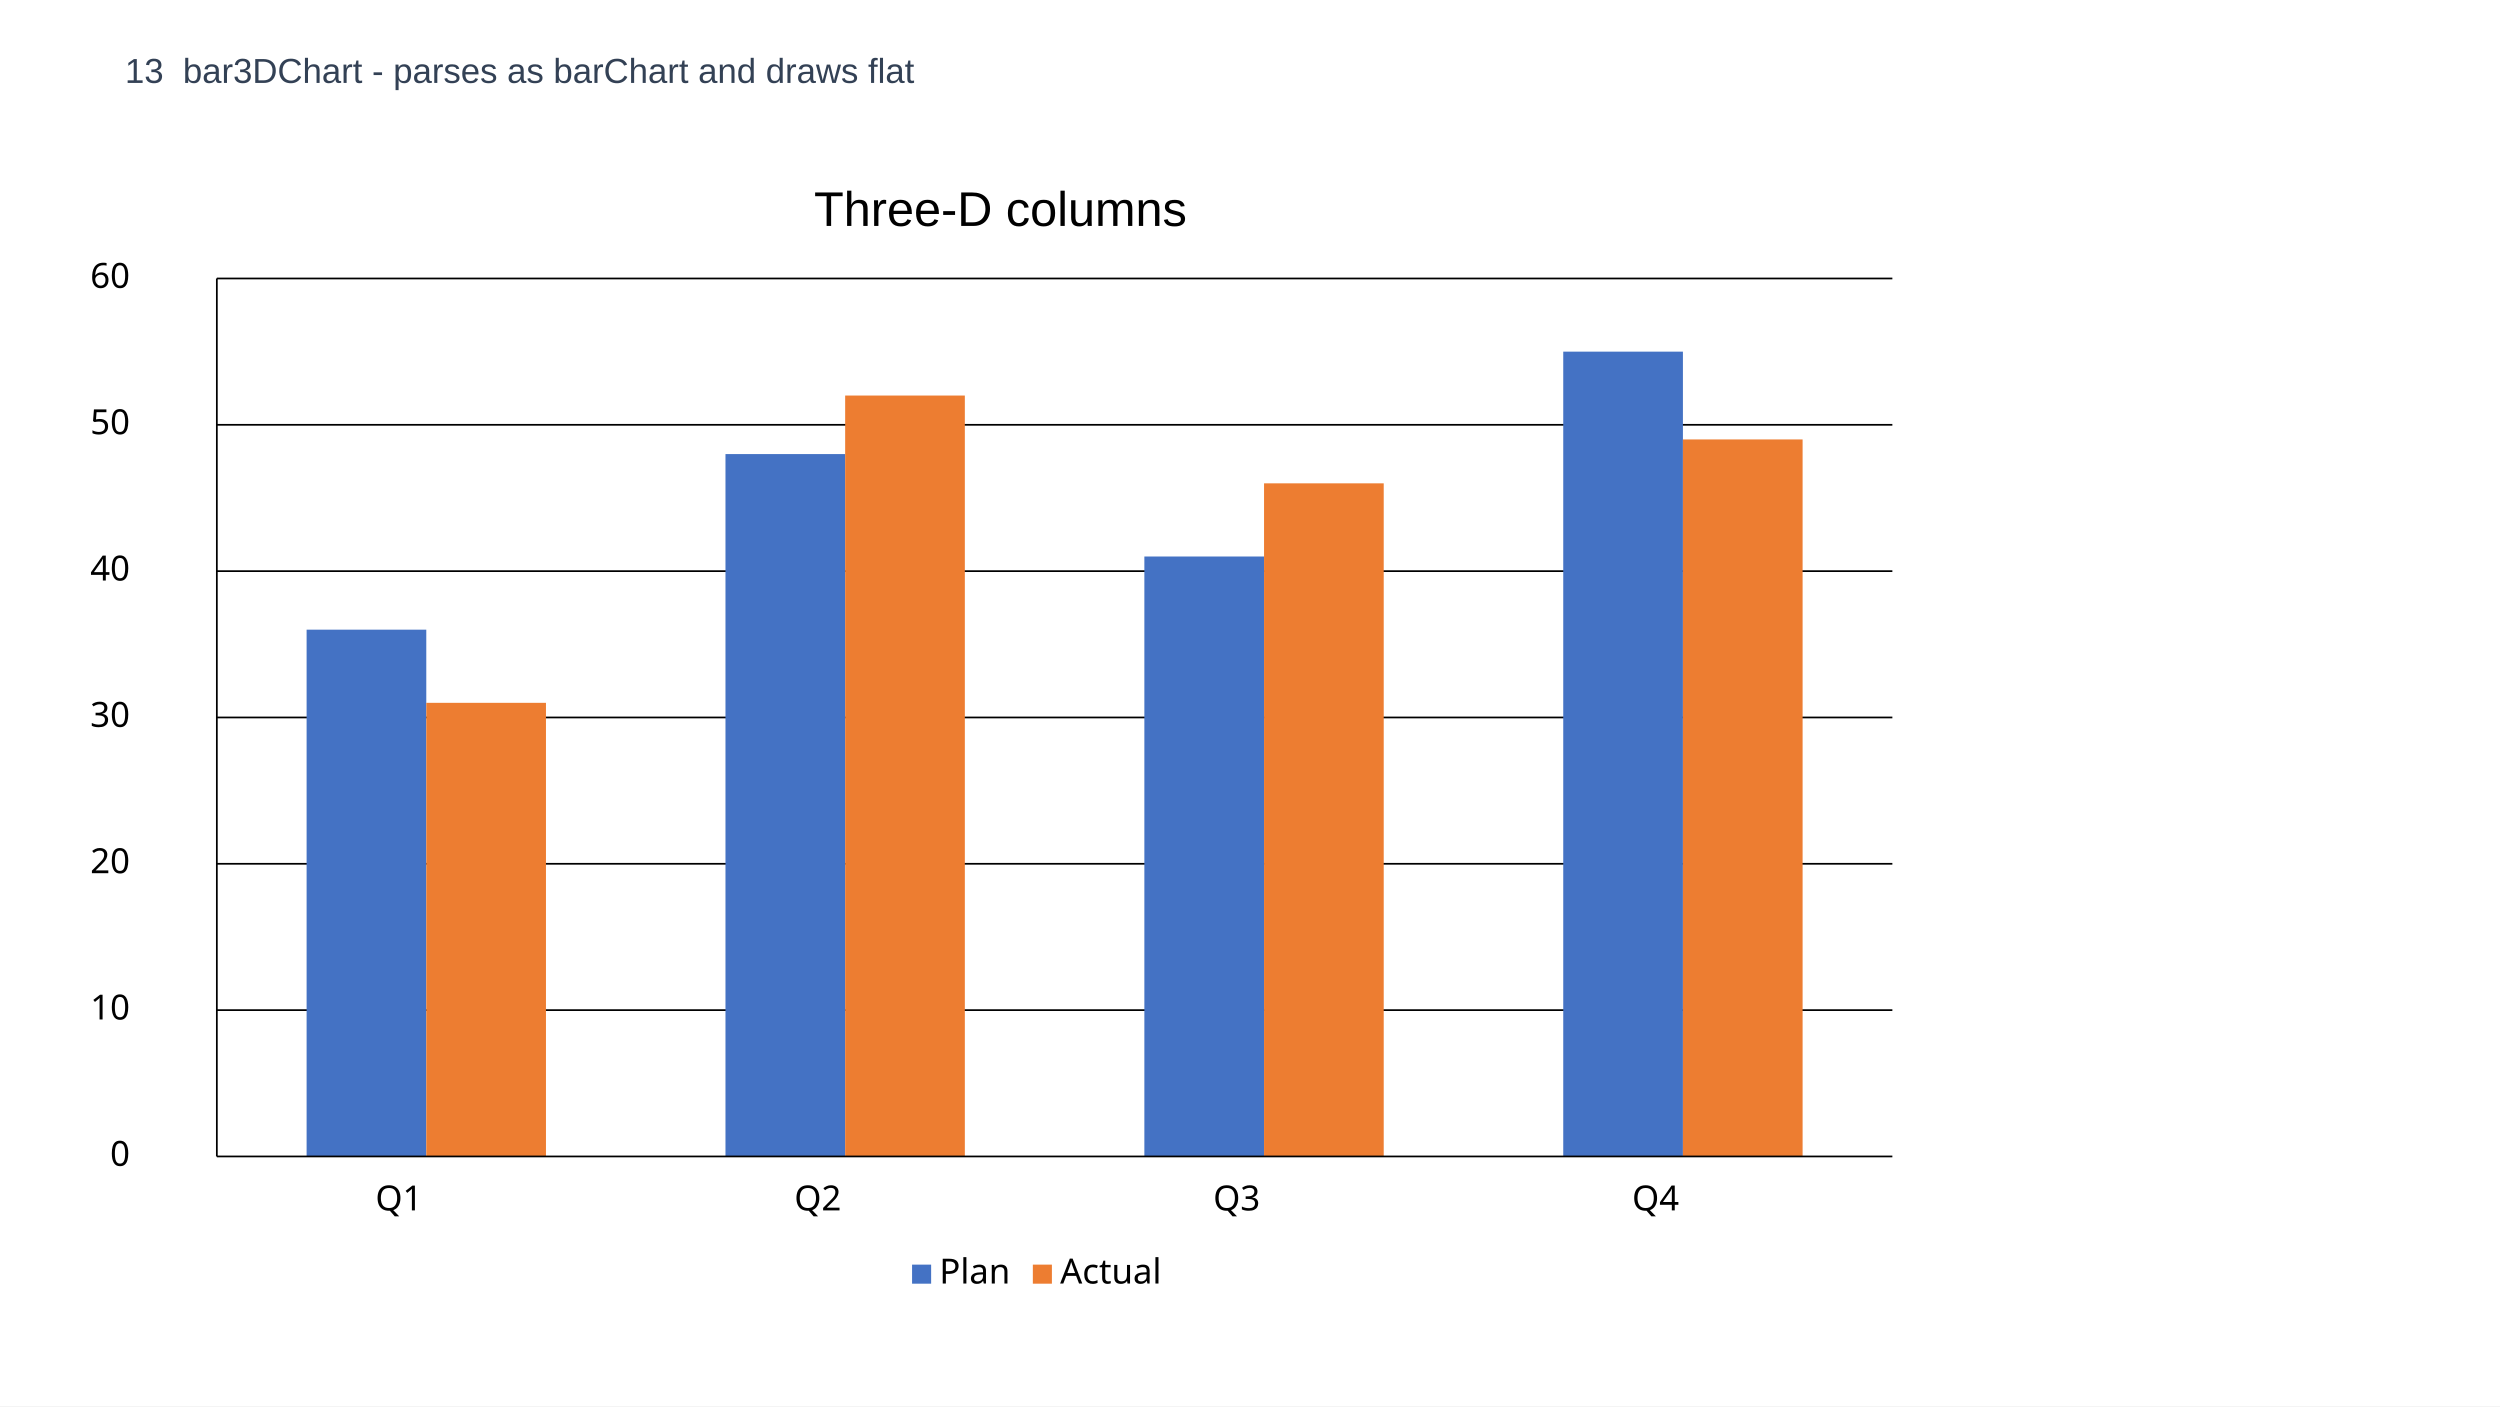
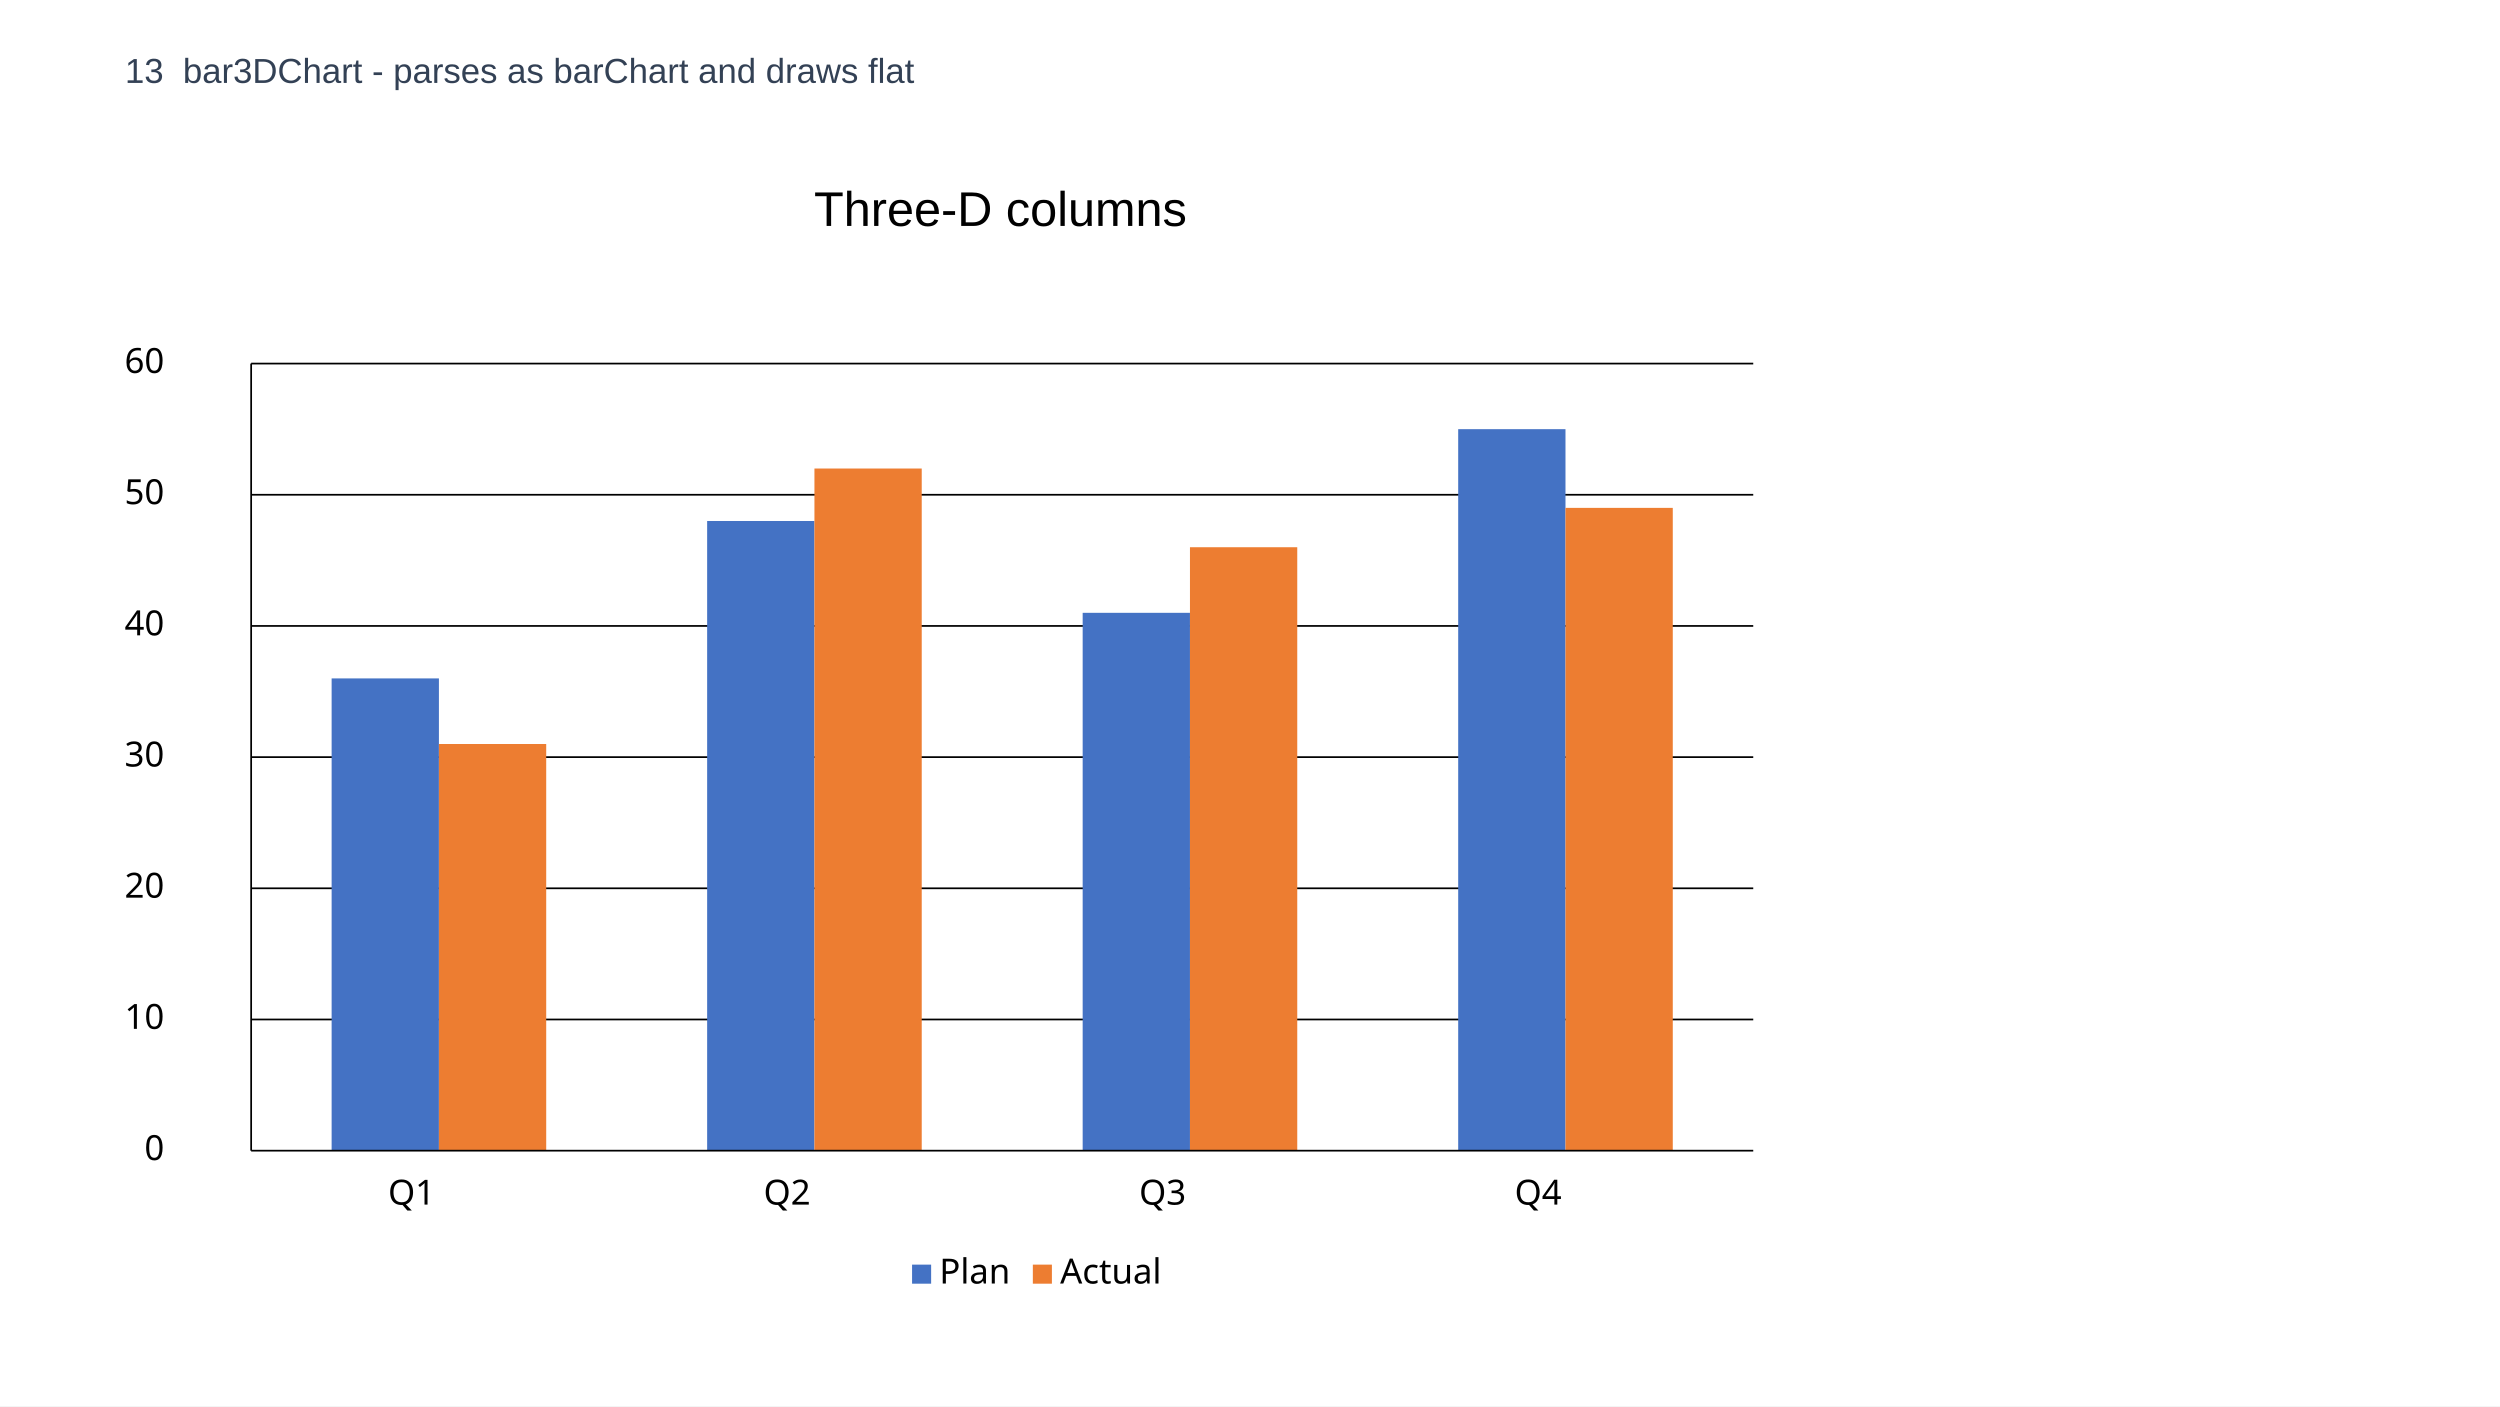
<svg xmlns="http://www.w3.org/2000/svg" viewBox="0 0 960 540" width="960" height="540">
  <rect width="960" height="540" fill="#ffffff" />
  <g role="img" aria-label="Caption" data-pptx-id="268.22" data-pptx-path="0" transform="translate(48, 18.667)">
    <rect fill="none" stroke="none" width="864" height="29.333" />
    <text x="0" y="13.174" xml:space="preserve">
      <tspan x="0" dy="0" text-anchor="start" font-size="13.333" font-family="Arial, Arimo, sans-serif" fill="#334155">13  bar3DChart - parses as barChart and draws flat</tspan>
    </text>
  </g>
  <g role="img" aria-label="bar3DChart" data-pptx-id="268.112" data-pptx-path="1" transform="translate(48, 61.333) scale(1, 1) translate(0, 0)">
    <g transform="translate(0, 6.981)">
      <rect fill="none" stroke="none" width="693.333" height="31.281" />
      <text x="0" y="18.444" xml:space="preserve">
        <tspan x="346.667" dy="0" text-anchor="middle" font-size="18.667" font-family="Arial, Arimo, sans-serif">Three-D columns</tspan>
      </text>
    </g>
-     <g transform="translate(35.268, 326.554)">
-       <line stroke-width="0.667" stroke="#000000" fill="none" x1="0" y1="0" x2="643.399" y2="0" />
+     <g transform="translate(48.443, 330.149)">
+       <line stroke-width="0.667" stroke="#000000" fill="none" x1="0" y1="0" x2="576.803" y2="0" />
    </g>
-     <g transform="translate(35.268, 270.364)">
-       <line stroke-width="0.667" stroke="#000000" fill="none" x1="0" y1="0" x2="643.399" y2="0" />
+     <g transform="translate(48.443, 279.775)">
+       <line stroke-width="0.667" stroke="#000000" fill="none" x1="0" y1="0" x2="576.803" y2="0" />
    </g>
-     <g transform="translate(35.268, 214.174)">
-       <line stroke-width="0.667" stroke="#000000" fill="none" x1="0" y1="0" x2="643.399" y2="0" />
+     <g transform="translate(48.443, 229.401)">
+       <line stroke-width="0.667" stroke="#000000" fill="none" x1="0" y1="0" x2="576.803" y2="0" />
    </g>
-     <g transform="translate(35.268, 157.984)">
-       <line stroke-width="0.667" stroke="#000000" fill="none" x1="0" y1="0" x2="643.399" y2="0" />
+     <g transform="translate(48.443, 179.027)">
+       <line stroke-width="0.667" stroke="#000000" fill="none" x1="0" y1="0" x2="576.803" y2="0" />
    </g>
-     <g transform="translate(35.268, 101.794)">
-       <line stroke-width="0.667" stroke="#000000" fill="none" x1="0" y1="0" x2="643.399" y2="0" />
+     <g transform="translate(48.443, 128.654)">
+       <line stroke-width="0.667" stroke="#000000" fill="none" x1="0" y1="0" x2="576.803" y2="0" />
    </g>
-     <g transform="translate(35.268, 45.604)">
-       <line stroke-width="0.667" stroke="#000000" fill="none" x1="0" y1="0" x2="643.399" y2="0" />
+     <g transform="translate(48.443, 78.28)">
+       <line stroke-width="0.667" stroke="#000000" fill="none" x1="0" y1="0" x2="576.803" y2="0" />
    </g>
-     <g transform="translate(69.736, 180.46)">
-       <rect fill="#4472c4" stroke="none" width="45.957" height="202.284" />
+     <g transform="translate(79.344, 199.177)">
+       <rect fill="#4472c4" stroke="none" width="41.2" height="181.346" />
    </g>
-     <g transform="translate(115.693, 208.555)">
-       <rect fill="#ed7d31" stroke="none" width="45.957" height="174.189" />
+     <g transform="translate(120.544, 224.364)">
+       <rect fill="#ed7d31" stroke="none" width="41.2" height="156.159" />
    </g>
-     <g transform="translate(230.585, 113.032)">
-       <rect fill="#4472c4" stroke="none" width="45.957" height="269.712" />
+     <g transform="translate(223.544, 138.728)">
+       <rect fill="#4472c4" stroke="none" width="41.2" height="241.795" />
    </g>
-     <g transform="translate(276.542, 90.556)">
-       <rect fill="#ed7d31" stroke="none" width="45.957" height="292.188" />
+     <g transform="translate(264.745, 118.579)">
+       <rect fill="#ed7d31" stroke="none" width="41.2" height="261.945" />
    </g>
-     <g transform="translate(391.435, 152.365)">
-       <rect fill="#4472c4" stroke="none" width="45.957" height="230.379" />
+     <g transform="translate(367.745, 173.99)">
+       <rect fill="#4472c4" stroke="none" width="41.2" height="206.533" />
    </g>
-     <g transform="translate(437.392, 124.27)">
-       <rect fill="#ed7d31" stroke="none" width="45.957" height="258.474" />
+     <g transform="translate(408.945, 148.803)">
+       <rect fill="#ed7d31" stroke="none" width="41.2" height="231.72" />
    </g>
-     <g transform="translate(552.285, 73.699)">
-       <rect fill="#4472c4" stroke="none" width="45.957" height="309.045" />
+     <g transform="translate(511.946, 103.467)">
+       <rect fill="#4472c4" stroke="none" width="41.2" height="277.057" />
    </g>
-     <g transform="translate(598.242, 107.413)">
-       <rect fill="#ed7d31" stroke="none" width="45.957" height="275.331" />
+     <g transform="translate(553.146, 133.691)">
+       <rect fill="#ed7d31" stroke="none" width="41.2" height="246.832" />
    </g>
-     <g transform="translate(35.268, 45.604)">
-       <line stroke-width="0.667" stroke="#000000" fill="none" x1="0" y1="0" x2="0" y2="337.14" />
+     <g transform="translate(48.443, 78.28)">
+       <line stroke-width="0.667" stroke="#000000" fill="none" x1="0" y1="0" x2="0" y2="302.244" />
    </g>
-     <g transform="translate(35.268, 382.744)">
-       <line stroke-width="0.667" stroke="#000000" fill="none" x1="0" y1="0" x2="643.399" y2="0" />
+     <g transform="translate(48.443, 380.523)">
+       <line stroke-width="0.667" stroke="#000000" fill="none" x1="0" y1="0" x2="576.803" y2="0" />
    </g>
-     <g transform="translate(0, 374.101)">
-       <rect fill="none" stroke="none" width="22.911" height="24.414" />
+     <g transform="translate(0, 371.88)">
+       <rect fill="none" stroke="none" width="36.087" height="24.414" />
      <text x="0" y="12.243" xml:space="preserve">
-         <tspan x="22.911" dy="0" text-anchor="end" font-size="13.333" font-family="Aptos, Carlito, sans-serif" fill="#000000">0</tspan>
+         <tspan x="36.087" dy="0" text-anchor="end" font-size="13.333" font-family="Aptos, Carlito, sans-serif" fill="#000000">0</tspan>
      </text>
    </g>
-     <g transform="translate(0, 317.911)">
-       <rect fill="none" stroke="none" width="22.911" height="24.414" />
+     <g transform="translate(0, 321.506)">
+       <rect fill="none" stroke="none" width="36.087" height="24.414" />
      <text x="0" y="12.243" xml:space="preserve">
-         <tspan x="22.911" dy="0" text-anchor="end" font-size="13.333" font-family="Aptos, Carlito, sans-serif" fill="#000000">10</tspan>
+         <tspan x="36.087" dy="0" text-anchor="end" font-size="13.333" font-family="Aptos, Carlito, sans-serif" fill="#000000">10</tspan>
      </text>
    </g>
-     <g transform="translate(0, 261.721)">
-       <rect fill="none" stroke="none" width="22.911" height="24.414" />
+     <g transform="translate(0, 271.132)">
+       <rect fill="none" stroke="none" width="36.087" height="24.414" />
      <text x="0" y="12.243" xml:space="preserve">
-         <tspan x="22.911" dy="0" text-anchor="end" font-size="13.333" font-family="Aptos, Carlito, sans-serif" fill="#000000">20</tspan>
+         <tspan x="36.087" dy="0" text-anchor="end" font-size="13.333" font-family="Aptos, Carlito, sans-serif" fill="#000000">20</tspan>
      </text>
    </g>
-     <g transform="translate(0, 205.531)">
-       <rect fill="none" stroke="none" width="22.911" height="24.414" />
+     <g transform="translate(0, 220.758)">
+       <rect fill="none" stroke="none" width="36.087" height="24.414" />
      <text x="0" y="12.243" xml:space="preserve">
-         <tspan x="22.911" dy="0" text-anchor="end" font-size="13.333" font-family="Aptos, Carlito, sans-serif" fill="#000000">30</tspan>
+         <tspan x="36.087" dy="0" text-anchor="end" font-size="13.333" font-family="Aptos, Carlito, sans-serif" fill="#000000">30</tspan>
      </text>
    </g>
-     <g transform="translate(0, 149.341)">
-       <rect fill="none" stroke="none" width="22.911" height="24.414" />
+     <g transform="translate(0, 170.384)">
+       <rect fill="none" stroke="none" width="36.087" height="24.414" />
      <text x="0" y="12.243" xml:space="preserve">
-         <tspan x="22.911" dy="0" text-anchor="end" font-size="13.333" font-family="Aptos, Carlito, sans-serif" fill="#000000">40</tspan>
+         <tspan x="36.087" dy="0" text-anchor="end" font-size="13.333" font-family="Aptos, Carlito, sans-serif" fill="#000000">40</tspan>
      </text>
    </g>
-     <g transform="translate(0, 93.151)">
-       <rect fill="none" stroke="none" width="22.911" height="24.414" />
+     <g transform="translate(0, 120.01)">
+       <rect fill="none" stroke="none" width="36.087" height="24.414" />
      <text x="0" y="12.243" xml:space="preserve">
-         <tspan x="22.911" dy="0" text-anchor="end" font-size="13.333" font-family="Aptos, Carlito, sans-serif" fill="#000000">50</tspan>
+         <tspan x="36.087" dy="0" text-anchor="end" font-size="13.333" font-family="Aptos, Carlito, sans-serif" fill="#000000">50</tspan>
      </text>
    </g>
-     <g transform="translate(0, 36.961)">
-       <rect fill="none" stroke="none" width="22.911" height="24.414" />
+     <g transform="translate(0, 69.636)">
+       <rect fill="none" stroke="none" width="36.087" height="24.414" />
      <text x="0" y="12.243" xml:space="preserve">
-         <tspan x="22.911" dy="0" text-anchor="end" font-size="13.333" font-family="Aptos, Carlito, sans-serif" fill="#000000">60</tspan>
+         <tspan x="36.087" dy="0" text-anchor="end" font-size="13.333" font-family="Aptos, Carlito, sans-serif" fill="#000000">60</tspan>
      </text>
    </g>
-     <g transform="translate(35.268, 391.22)">
-       <rect fill="none" stroke="none" width="160.85" height="24.414" />
+     <g transform="translate(48.443, 388.999)">
+       <rect fill="none" stroke="none" width="144.201" height="24.414" />
      <text x="0" y="12.243" xml:space="preserve">
-         <tspan x="80.425" dy="0" text-anchor="middle" font-size="13.333" font-family="Aptos, Carlito, sans-serif" fill="#000000">Q1</tspan>
+         <tspan x="72.1" dy="0" text-anchor="middle" font-size="13.333" font-family="Aptos, Carlito, sans-serif" fill="#000000">Q1</tspan>
      </text>
    </g>
-     <g transform="translate(196.118, 391.22)">
-       <rect fill="none" stroke="none" width="160.85" height="24.414" />
+     <g transform="translate(192.644, 388.999)">
+       <rect fill="none" stroke="none" width="144.201" height="24.414" />
      <text x="0" y="12.243" xml:space="preserve">
-         <tspan x="80.425" dy="0" text-anchor="middle" font-size="13.333" font-family="Aptos, Carlito, sans-serif" fill="#000000">Q2</tspan>
+         <tspan x="72.1" dy="0" text-anchor="middle" font-size="13.333" font-family="Aptos, Carlito, sans-serif" fill="#000000">Q2</tspan>
      </text>
    </g>
-     <g transform="translate(356.967, 391.22)">
-       <rect fill="none" stroke="none" width="160.85" height="24.414" />
+     <g transform="translate(336.845, 388.999)">
+       <rect fill="none" stroke="none" width="144.201" height="24.414" />
      <text x="0" y="12.243" xml:space="preserve">
-         <tspan x="80.425" dy="0" text-anchor="middle" font-size="13.333" font-family="Aptos, Carlito, sans-serif" fill="#000000">Q3</tspan>
+         <tspan x="72.1" dy="0" text-anchor="middle" font-size="13.333" font-family="Aptos, Carlito, sans-serif" fill="#000000">Q3</tspan>
      </text>
    </g>
-     <g transform="translate(517.817, 391.22)">
-       <rect fill="none" stroke="none" width="160.85" height="24.414" />
+     <g transform="translate(481.046, 388.999)">
+       <rect fill="none" stroke="none" width="144.201" height="24.414" />
      <text x="0" y="12.243" xml:space="preserve">
-         <tspan x="80.425" dy="0" text-anchor="middle" font-size="13.333" font-family="Aptos, Carlito, sans-serif" fill="#000000">Q4</tspan>
+         <tspan x="72.1" dy="0" text-anchor="middle" font-size="13.333" font-family="Aptos, Carlito, sans-serif" fill="#000000">Q4</tspan>
      </text>
    </g>
    <g transform="translate(302.235, 424.283)">
      <rect fill="#4472c4" stroke="none" width="7.32" height="7.32" />
    </g>
    <g transform="translate(312.715, 419.3)">
      <rect fill="none" stroke="none" width="38.932" height="24.414" />
      <text x="0" y="12.243" xml:space="preserve">
        <tspan x="0" dy="0" text-anchor="start" font-size="13.333" font-family="Aptos, Carlito, sans-serif" fill="#000000">Plan</tspan>
      </text>
    </g>
    <g transform="translate(348.61, 424.283)">
      <rect fill="#ed7d31" stroke="none" width="7.32" height="7.32" />
    </g>
    <g transform="translate(359.09, 419.3)">
      <rect fill="none" stroke="none" width="50.501" height="24.414" />
      <text x="0" y="12.243" xml:space="preserve">
        <tspan x="0" dy="0" text-anchor="start" font-size="13.333" font-family="Aptos, Carlito, sans-serif" fill="#000000">Actual</tspan>
      </text>
    </g>
  </g>
</svg>
